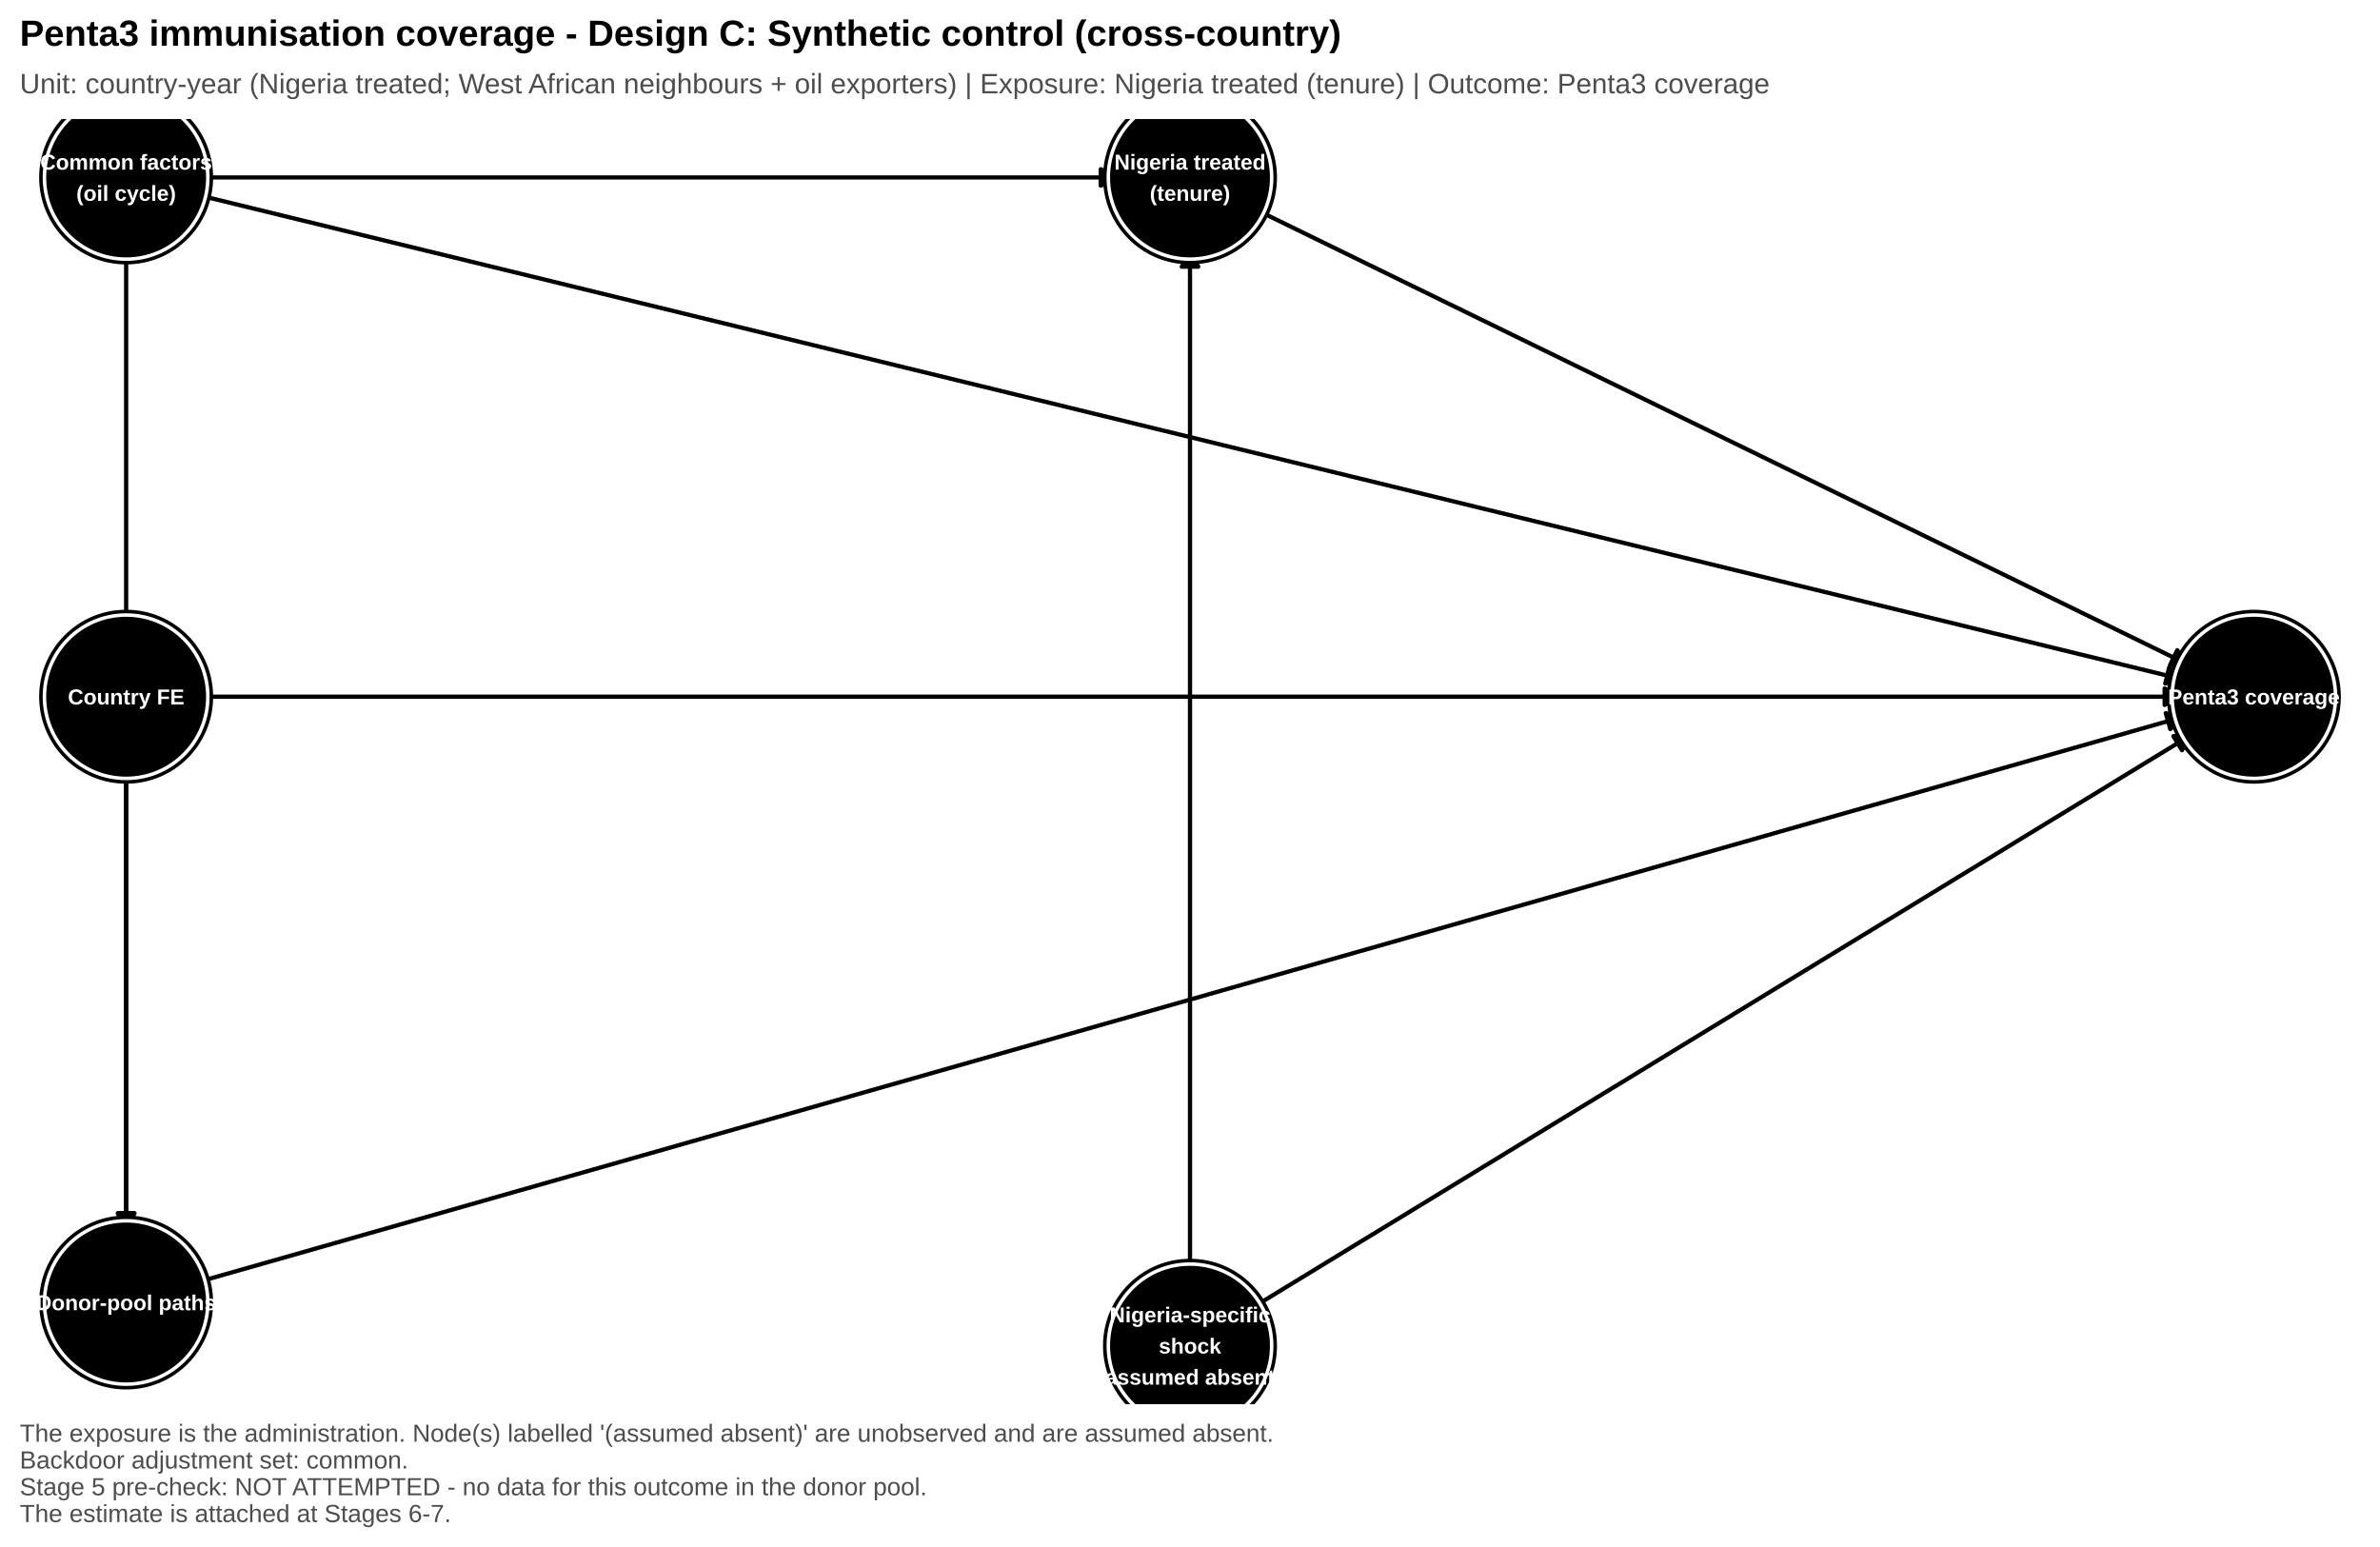
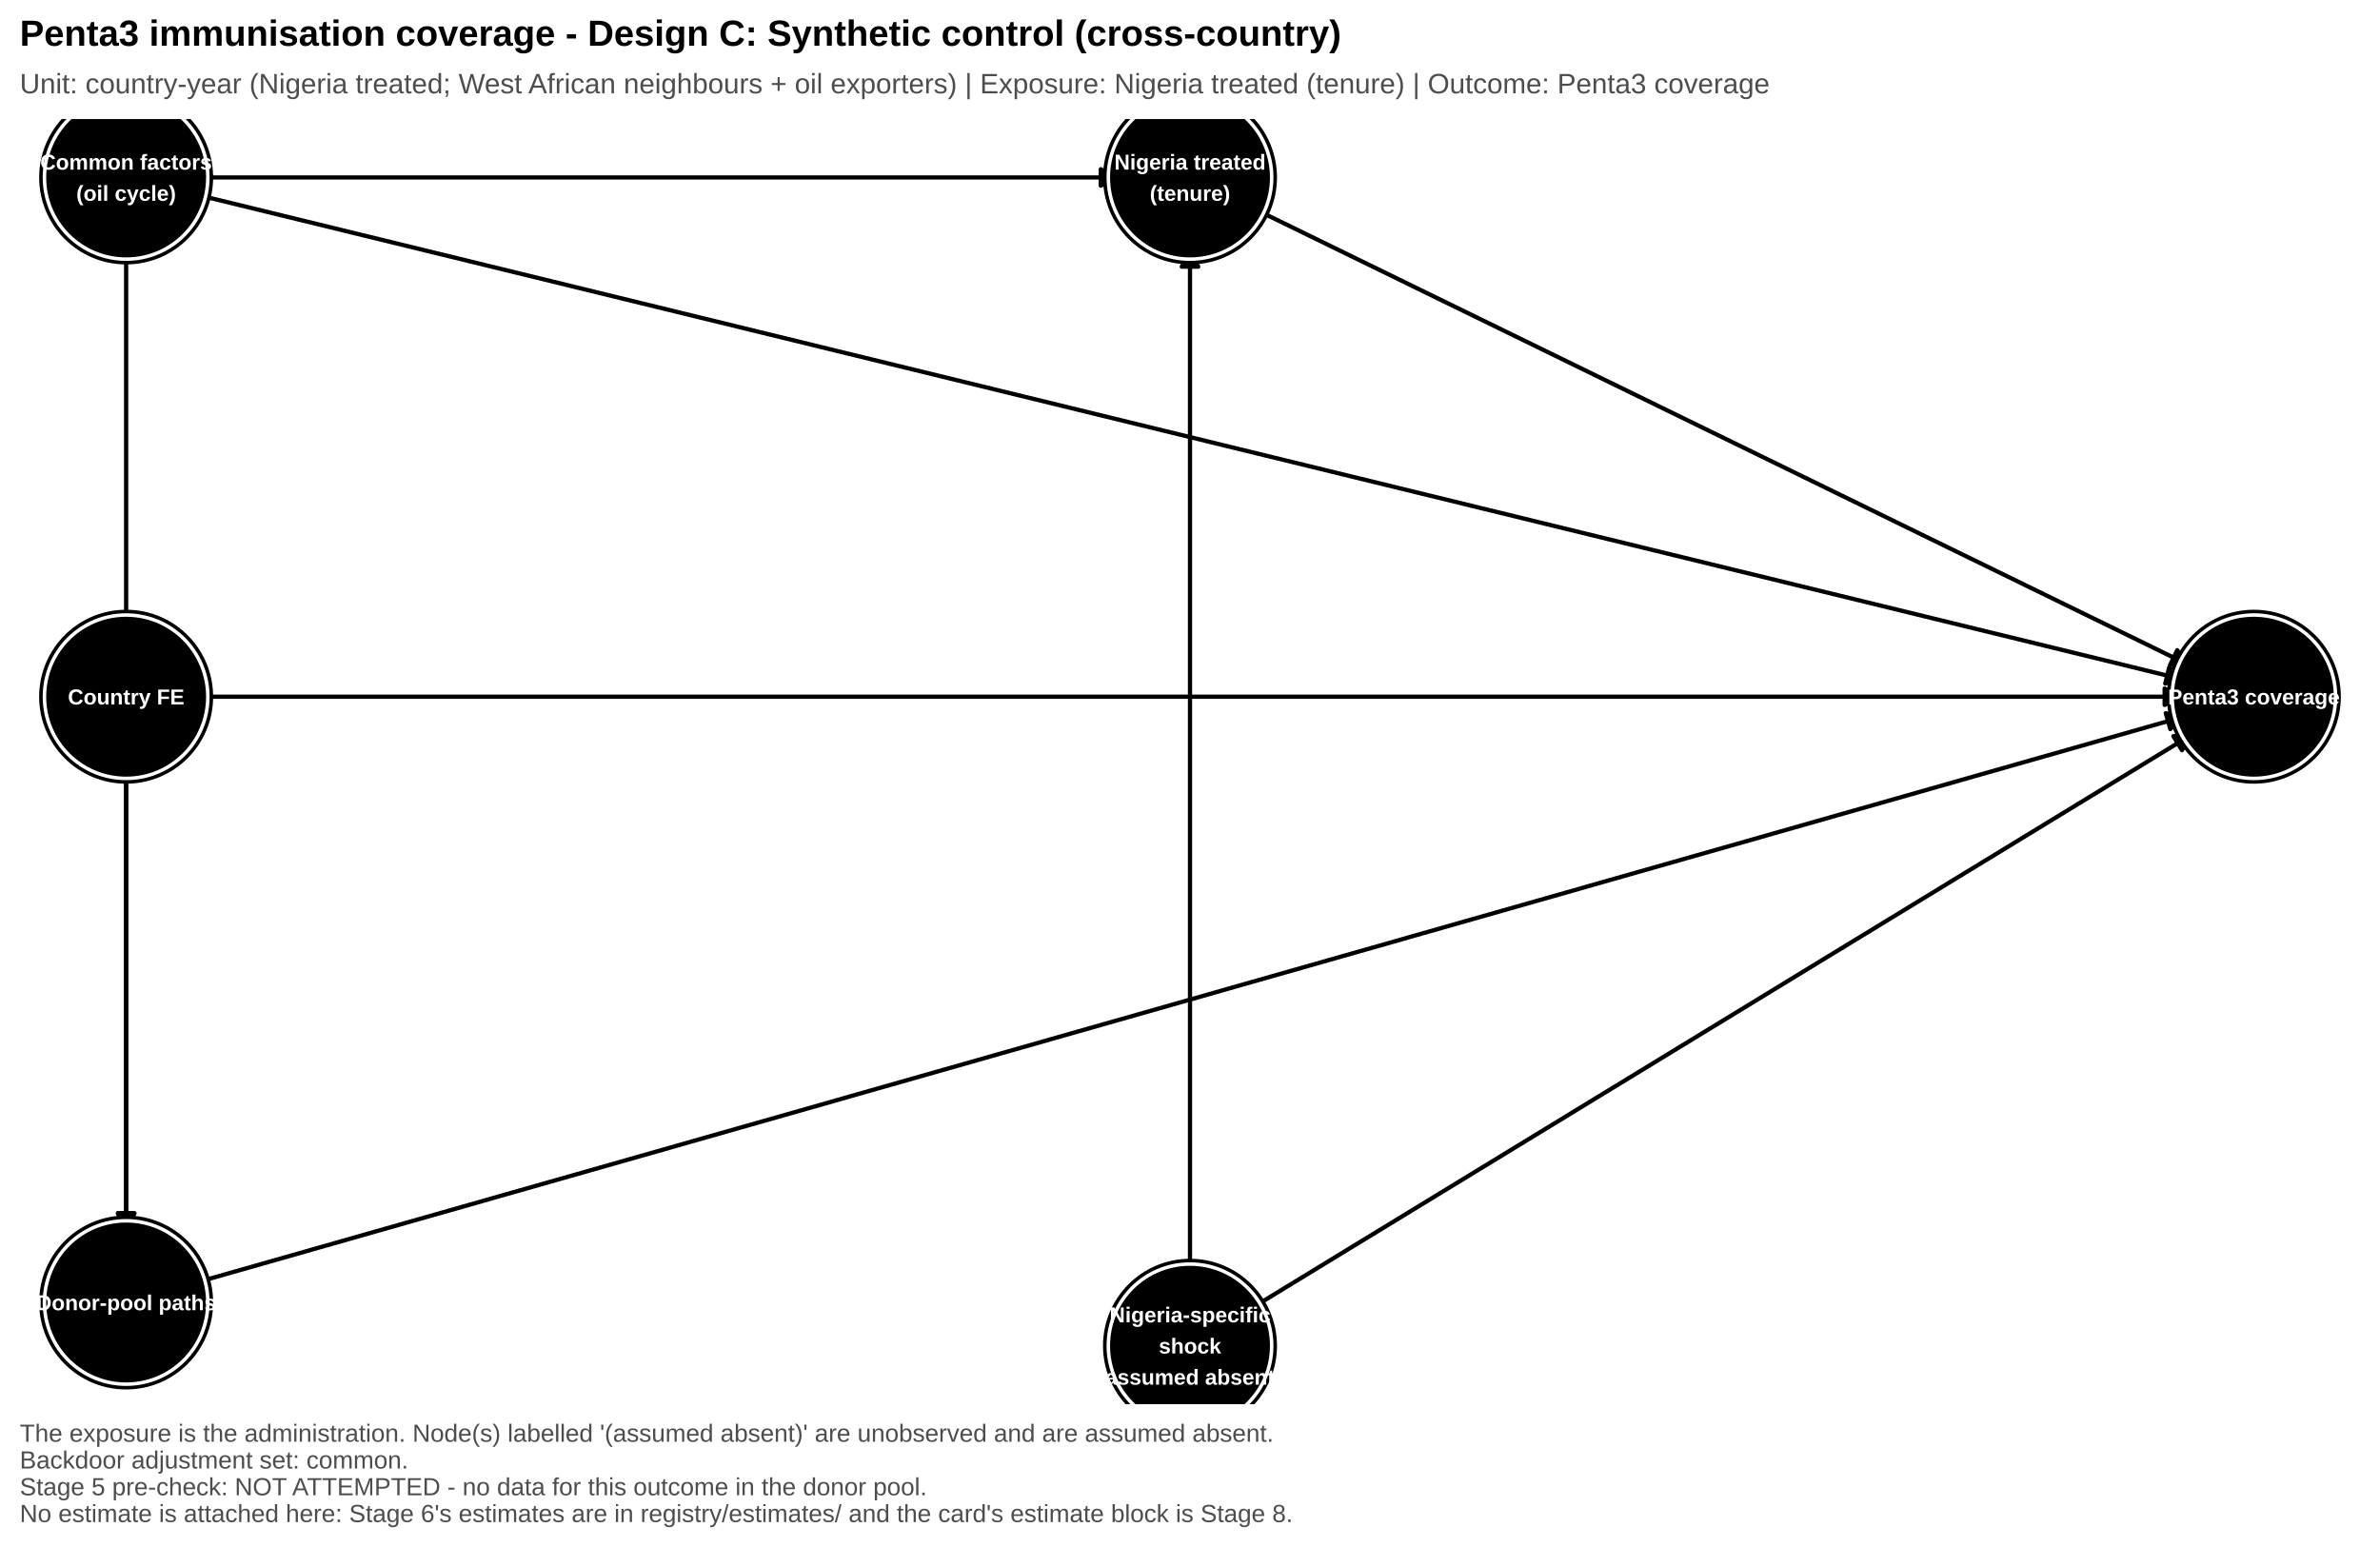
<svg xmlns="http://www.w3.org/2000/svg" width="720.00pt" height="468.00pt" viewBox="0 0 720.00 468.00">
  <g class="svglite">
    <defs>
      <style type="text/css">
    .svglite line, .svglite polyline, .svglite polygon, .svglite path, .svglite rect, .svglite circle {
      fill: none;
      stroke: #000000;
      stroke-linecap: round;
      stroke-linejoin: round;
      stroke-miterlimit: 10.00;
    }
    .svglite text {
      white-space: pre;
    }
    .svglite g.glyphgroup path {
      fill: inherit;
      stroke: none;
    }
  </style>
    </defs>
    <rect width="100%" height="100%" style="stroke: none; fill: #FFFFFF;" />
    <defs>
      <clipPath id="cpMC4wMHw3MjAuMDB8MC4wMHw0NjguMDA=">
        <rect x="0.00" y="0.00" width="720.00" height="468.00" />
      </clipPath>
    </defs>
    <g clip-path="url(#cpMC4wMHw3MjAuMDB8MC4wMHw0NjguMDA=)">
      <rect x="0.00" y="-0" width="720.00" height="468.00" style="stroke-width: 1.16; stroke: none; fill: #FFFFFF;" />
    </g>
    <defs>
      <clipPath id="cpNS45OHw3MTQuMDJ8MzYuMDF8NDI0Ljgw">
        <rect x="5.98" y="36.01" width="708.04" height="388.78" />
      </clipPath>
    </defs>
    <g clip-path="url(#cpNS45OHw3MTQuMDJ8MzYuMDF8NDI0Ljgw)">
      <polyline points="60.19,59.06 64.17,60.03 70.67,61.62 77.17,63.20 83.67,64.79 90.18,66.38 96.68,67.96 103.18,69.55 109.68,71.14 116.18,72.72 122.68,74.31 129.19,75.90 135.69,77.48 142.19,79.07 148.69,80.66 155.19,82.24 161.70,83.83 168.20,85.42 174.70,87.01 181.20,88.59 187.70,90.18 194.20,91.77 200.71,93.35 207.21,94.94 213.71,96.53 220.21,98.11 226.71,99.70 233.22,101.29 239.72,102.87 246.22,104.46 252.72,106.05 259.22,107.63 265.72,109.22 272.23,110.81 278.73,112.39 285.23,113.98 291.73,115.57 298.23,117.15 304.73,118.74 311.24,120.33 317.74,121.91 324.24,123.50 330.74,125.09 337.24,126.67 343.75,128.26 350.25,129.85 356.75,131.43 363.25,133.02 369.75,134.61 376.25,136.19 382.76,137.78 389.26,139.37 395.76,140.95 402.26,142.54 408.76,144.13 415.27,145.71 421.77,147.30 428.27,148.89 434.77,150.47 441.27,152.06 447.77,153.65 454.28,155.23 460.78,156.82 467.28,158.41 473.78,159.99 480.28,161.58 486.78,163.17 493.29,164.75 499.79,166.34 506.29,167.93 512.79,169.51 519.29,171.10 525.80,172.69 532.30,174.27 538.80,175.86 545.30,177.45 551.80,179.03 558.30,180.62 564.81,182.21 571.31,183.79 577.81,185.38 584.31,186.97 590.81,188.55 597.32,190.14 603.82,191.73 610.32,193.31 616.82,194.90 623.32,196.49 629.82,198.08 636.33,199.66 642.83,201.25 649.33,202.84 655.83,204.42 659.81,205.39 " style="stroke-width: 1.28; stroke-linecap: butt;" />
      <polygon points="655.03,206.79 659.81,205.39 656.21,201.95 " style="stroke-width: 1.28; stroke-linecap: butt; fill: #000000;" />
      <polyline points="38.16,76.36 38.16,77.75 38.16,81.19 38.16,84.62 38.16,88.06 38.16,91.50 38.16,94.94 38.16,98.38 38.16,101.81 38.16,105.25 38.16,108.69 38.16,112.13 38.16,115.57 38.16,119.00 38.16,122.44 38.16,125.88 38.16,129.32 38.16,132.76 38.16,136.19 38.16,139.63 38.16,143.07 38.16,146.51 38.16,149.94 38.16,153.38 38.16,156.82 38.16,160.26 38.16,163.70 38.16,167.13 38.16,170.57 38.16,174.01 38.16,177.45 38.16,180.89 38.16,184.32 38.16,187.76 38.16,191.20 38.16,194.64 38.16,198.08 38.16,201.51 38.16,204.95 38.16,208.39 38.16,211.83 38.16,215.26 38.16,218.70 38.16,222.14 38.16,225.58 38.16,229.02 38.16,232.45 38.16,235.89 38.16,239.33 38.16,242.77 38.16,246.21 38.16,249.64 38.16,253.08 38.16,256.52 38.16,259.96 38.16,263.39 38.16,266.83 38.16,270.27 38.16,273.71 38.16,277.15 38.16,280.58 38.16,284.02 38.16,287.46 38.16,290.90 38.16,294.34 38.16,297.77 38.16,301.21 38.16,304.65 38.16,308.09 38.16,311.53 38.16,314.96 38.16,318.40 38.16,321.84 38.16,325.28 38.16,328.71 38.16,332.15 38.16,335.59 38.16,339.03 38.16,342.47 38.16,345.90 38.16,349.34 38.16,352.78 38.16,356.22 38.16,359.66 38.16,363.09 38.16,366.53 38.16,369.97 38.16,371.36 " style="stroke-width: 1.28; stroke-linecap: butt;" />
      <polygon points="35.67,367.04 38.16,371.36 40.65,367.04 " style="stroke-width: 1.28; stroke-linecap: butt; fill: #000000;" />
      <polyline points="60.84,53.68 60.92,53.68 64.17,53.68 67.42,53.68 70.67,53.68 73.92,53.68 77.17,53.68 80.42,53.68 83.67,53.68 86.92,53.68 90.18,53.68 93.43,53.68 96.68,53.68 99.93,53.68 103.18,53.68 106.43,53.68 109.68,53.68 112.93,53.68 116.18,53.68 119.43,53.68 122.68,53.68 125.94,53.68 129.19,53.68 132.44,53.68 135.69,53.68 138.94,53.68 142.19,53.68 145.44,53.68 148.69,53.68 151.94,53.68 155.19,53.68 158.44,53.68 161.70,53.68 164.95,53.68 168.20,53.68 171.45,53.68 174.70,53.68 177.95,53.68 181.20,53.68 184.45,53.68 187.70,53.68 190.95,53.68 194.20,53.68 197.46,53.68 200.71,53.68 203.96,53.68 207.21,53.68 210.46,53.68 213.71,53.68 216.96,53.68 220.21,53.68 223.46,53.68 226.71,53.68 229.96,53.68 233.22,53.68 236.47,53.68 239.72,53.68 242.97,53.68 246.22,53.68 249.47,53.68 252.72,53.68 255.97,53.68 259.22,53.68 262.47,53.68 265.72,53.68 268.97,53.68 272.23,53.68 275.48,53.68 278.73,53.68 281.98,53.68 285.23,53.68 288.48,53.68 291.73,53.68 294.98,53.68 298.23,53.68 301.48,53.68 304.73,53.68 307.99,53.68 311.24,53.68 314.49,53.68 317.74,53.68 320.99,53.68 324.24,53.68 327.49,53.68 330.74,53.68 333.99,53.68 337.24,53.68 337.32,53.68 " style="stroke-width: 1.28; stroke-linecap: butt;" />
      <polygon points="333.01,56.17 337.32,53.68 333.01,51.19 " style="stroke-width: 1.28; stroke-linecap: butt; fill: #000000;" />
      <polyline points="60.84,210.77 64.17,210.77 70.67,210.77 77.17,210.77 83.67,210.77 90.18,210.77 96.68,210.77 103.18,210.77 109.68,210.77 116.18,210.77 122.68,210.77 129.19,210.77 135.69,210.77 142.19,210.77 148.69,210.77 155.19,210.77 161.70,210.77 168.20,210.77 174.70,210.77 181.20,210.77 187.70,210.77 194.20,210.77 200.71,210.77 207.21,210.77 213.71,210.77 220.21,210.77 226.71,210.77 233.22,210.77 239.72,210.77 246.22,210.77 252.72,210.77 259.22,210.77 265.72,210.77 272.23,210.77 278.73,210.77 285.23,210.77 291.73,210.77 298.23,210.77 304.73,210.77 311.24,210.77 317.74,210.77 324.24,210.77 330.74,210.77 337.24,210.77 343.75,210.77 350.25,210.77 356.75,210.77 363.25,210.77 369.75,210.77 376.25,210.77 382.76,210.77 389.26,210.77 395.76,210.77 402.26,210.77 408.76,210.77 415.27,210.77 421.77,210.77 428.27,210.77 434.77,210.77 441.27,210.77 447.77,210.77 454.28,210.77 460.78,210.77 467.28,210.77 473.78,210.77 480.28,210.77 486.78,210.77 493.29,210.77 499.79,210.77 506.29,210.77 512.79,210.77 519.29,210.77 525.80,210.77 532.30,210.77 538.80,210.77 545.30,210.77 551.80,210.77 558.30,210.77 564.81,210.77 571.31,210.77 577.81,210.77 584.31,210.77 590.81,210.77 597.32,210.77 603.82,210.77 610.32,210.77 616.82,210.77 623.32,210.77 629.82,210.77 636.33,210.77 642.83,210.77 649.33,210.77 655.83,210.77 659.16,210.77 " style="stroke-width: 1.28; stroke-linecap: butt;" />
      <polygon points="654.85,213.26 659.16,210.77 654.85,208.28 " style="stroke-width: 1.28; stroke-linecap: butt; fill: #000000;" />
      <polyline points="38.16,233.45 38.16,234.83 38.16,236.69 38.16,238.54 38.16,240.39 38.16,242.24 38.16,244.09 38.16,245.94 38.16,247.79 38.16,249.64 38.16,251.49 38.16,253.35 38.16,255.20 38.16,257.05 38.16,258.90 38.16,260.75 38.16,262.60 38.16,264.45 38.16,266.30 38.16,268.15 38.16,270.01 38.16,271.86 38.16,273.71 38.16,275.56 38.16,277.41 38.16,279.26 38.16,281.11 38.16,282.96 38.16,284.82 38.16,286.67 38.16,288.52 38.16,290.37 38.16,292.22 38.16,294.07 38.16,295.92 38.16,297.77 38.16,299.62 38.16,301.48 38.16,303.33 38.16,305.18 38.16,307.03 38.16,308.88 38.16,310.73 38.16,312.58 38.16,314.43 38.16,316.29 38.16,318.14 38.16,319.99 38.16,321.84 38.16,323.69 38.16,325.54 38.16,327.39 38.16,329.24 38.16,331.09 38.16,332.95 38.16,334.80 38.16,336.65 38.16,338.50 38.16,340.35 38.16,342.20 38.16,344.05 38.16,345.90 38.16,347.76 38.16,349.61 38.16,351.46 38.16,353.31 38.16,355.16 38.16,357.01 38.16,358.86 38.16,360.71 38.16,362.56 38.16,364.42 38.16,366.27 38.16,368.12 38.16,369.97 38.16,371.36 " style="stroke-width: 1.28; stroke-linecap: butt;" />
      <polygon points="35.67,367.04 38.16,371.36 40.65,367.04 " style="stroke-width: 1.28; stroke-linecap: butt; fill: #000000;" />
      <polyline points="59.97,387.82 64.17,386.63 70.67,384.78 77.17,382.93 83.67,381.08 90.18,379.23 96.68,377.37 103.18,375.52 109.68,373.67 116.18,371.82 122.68,369.97 129.19,368.12 135.69,366.27 142.19,364.42 148.69,362.56 155.19,360.71 161.70,358.86 168.20,357.01 174.70,355.16 181.20,353.31 187.70,351.46 194.20,349.61 200.71,347.76 207.21,345.90 213.71,344.05 220.21,342.20 226.71,340.35 233.22,338.50 239.72,336.65 246.22,334.80 252.72,332.95 259.22,331.09 265.72,329.24 272.23,327.39 278.73,325.54 285.23,323.69 291.73,321.84 298.23,319.99 304.73,318.14 311.24,316.29 317.74,314.43 324.24,312.58 330.74,310.73 337.24,308.88 343.75,307.03 350.25,305.18 356.75,303.33 363.25,301.48 369.75,299.62 376.25,297.77 382.76,295.92 389.26,294.07 395.76,292.22 402.26,290.37 408.76,288.52 415.27,286.67 421.77,284.82 428.27,282.96 434.77,281.11 441.27,279.26 447.77,277.41 454.28,275.56 460.78,273.71 467.28,271.86 473.78,270.01 480.28,268.15 486.78,266.30 493.29,264.45 499.79,262.60 506.29,260.75 512.79,258.90 519.29,257.05 525.80,255.20 532.30,253.35 538.80,251.49 545.30,249.64 551.80,247.79 558.30,245.94 564.81,244.09 571.31,242.24 577.81,240.39 584.31,238.54 590.81,236.69 597.32,234.83 603.82,232.98 610.32,231.13 616.82,229.28 623.32,227.43 629.82,225.58 636.33,223.73 642.83,221.88 649.33,220.02 655.83,218.17 660.03,216.98 " style="stroke-width: 1.28; stroke-linecap: butt;" />
      <polygon points="656.56,220.56 660.03,216.98 655.20,215.76 " style="stroke-width: 1.28; stroke-linecap: butt; fill: #000000;" />
      <polyline points="380.38,63.63 382.76,64.79 386.01,66.38 389.26,67.96 392.51,69.55 395.76,71.14 399.01,72.72 402.26,74.31 405.51,75.90 408.76,77.48 412.01,79.07 415.27,80.66 418.52,82.24 421.77,83.83 425.02,85.42 428.27,87.01 431.52,88.59 434.77,90.18 438.02,91.77 441.27,93.35 444.52,94.94 447.77,96.53 451.03,98.11 454.28,99.70 457.53,101.29 460.78,102.87 464.03,104.46 467.28,106.05 470.53,107.63 473.78,109.22 477.03,110.81 480.28,112.39 483.53,113.98 486.78,115.57 490.04,117.15 493.29,118.74 496.54,120.33 499.79,121.91 503.04,123.50 506.29,125.09 509.54,126.67 512.79,128.26 516.04,129.85 519.29,131.43 522.54,133.02 525.80,134.61 529.05,136.19 532.30,137.78 535.55,139.37 538.80,140.95 542.05,142.54 545.30,144.13 548.55,145.71 551.80,147.30 555.05,148.89 558.30,150.47 561.56,152.06 564.81,153.65 568.06,155.23 571.31,156.82 574.56,158.41 577.81,159.99 581.06,161.58 584.31,163.17 587.56,164.75 590.81,166.34 594.06,167.93 597.32,169.51 600.57,171.10 603.82,172.69 607.07,174.27 610.32,175.86 613.57,177.45 616.82,179.03 620.07,180.62 623.32,182.21 626.57,183.79 629.82,185.38 633.08,186.97 636.33,188.55 639.58,190.14 642.83,191.73 646.08,193.31 649.33,194.90 652.58,196.49 655.83,198.08 659.08,199.66 661.46,200.82 " style="stroke-width: 1.28; stroke-linecap: butt;" />
      <polygon points="656.49,201.17 661.46,200.82 658.67,196.69 " style="stroke-width: 1.28; stroke-linecap: butt; fill: #000000;" />
      <polyline points="379.36,395.31 379.51,395.22 382.76,393.24 386.01,391.26 389.26,389.27 392.51,387.29 395.76,385.31 399.01,383.32 402.26,381.34 405.51,379.36 408.76,377.37 412.01,375.39 415.27,373.41 418.52,371.42 421.77,369.44 425.02,367.46 428.27,365.47 431.52,363.49 434.77,361.51 438.02,359.52 441.27,357.54 444.52,355.56 447.77,353.57 451.03,351.59 454.28,349.61 457.53,347.62 460.78,345.64 464.03,343.66 467.28,341.67 470.53,339.69 473.78,337.71 477.03,335.72 480.28,333.74 483.53,331.76 486.78,329.77 490.04,327.79 493.29,325.81 496.54,323.82 499.79,321.84 503.04,319.86 506.29,317.87 509.54,315.89 512.79,313.91 516.04,311.92 519.29,309.94 522.54,307.96 525.80,305.97 529.05,303.99 532.30,302.00 535.55,300.02 538.80,298.04 542.05,296.05 545.30,294.07 548.55,292.09 551.80,290.10 555.05,288.12 558.30,286.14 561.56,284.15 564.81,282.17 568.06,280.19 571.31,278.20 574.56,276.22 577.81,274.24 581.06,272.25 584.31,270.27 587.56,268.29 590.81,266.30 594.06,264.32 597.32,262.34 600.57,260.35 603.82,258.37 607.07,256.39 610.32,254.40 613.57,252.42 616.82,250.44 620.07,248.45 623.32,246.47 626.57,244.49 629.82,242.50 633.08,240.52 636.33,238.54 639.58,236.55 642.83,234.57 646.08,232.59 649.33,230.60 652.58,228.62 655.83,226.64 659.08,224.65 662.33,222.67 662.48,222.58 " style="stroke-width: 1.28; stroke-linecap: butt;" />
      <polygon points="660.09,226.95 662.48,222.58 657.50,222.70 " style="stroke-width: 1.28; stroke-linecap: butt; fill: #000000;" />
      <polyline points="360.00,384.45 360.00,382.13 360.00,378.56 360.00,374.99 360.00,371.42 360.00,367.85 360.00,364.28 360.00,360.71 360.00,357.14 360.00,353.57 360.00,350.00 360.00,346.43 360.00,342.86 360.00,339.29 360.00,335.72 360.00,332.15 360.00,328.58 360.00,325.01 360.00,321.44 360.00,317.87 360.00,314.30 360.00,310.73 360.00,307.16 360.00,303.59 360.00,300.02 360.00,296.45 360.00,292.88 360.00,289.31 360.00,285.74 360.00,282.17 360.00,278.60 360.00,275.03 360.00,271.46 360.00,267.89 360.00,264.32 360.00,260.75 360.00,257.18 360.00,253.61 360.00,250.04 360.00,246.47 360.00,242.90 360.00,239.33 360.00,235.76 360.00,232.19 360.00,228.62 360.00,225.05 360.00,221.48 360.00,217.91 360.00,214.34 360.00,210.77 360.00,207.20 360.00,203.63 360.00,200.06 360.00,196.49 360.00,192.92 360.00,189.35 360.00,185.78 360.00,182.21 360.00,178.64 360.00,175.07 360.00,171.50 360.00,167.93 360.00,164.36 360.00,160.79 360.00,157.22 360.00,153.65 360.00,150.08 360.00,146.51 360.00,142.94 360.00,139.37 360.00,135.80 360.00,132.23 360.00,128.66 360.00,125.09 360.00,121.52 360.00,117.95 360.00,114.38 360.00,110.81 360.00,107.24 360.00,103.67 360.00,100.10 360.00,96.53 360.00,92.96 360.00,89.39 360.00,85.81 360.00,82.24 360.00,78.67 360.00,76.36 " style="stroke-width: 1.28; stroke-linecap: butt;" />
      <polygon points="362.49,80.68 360.00,76.36 357.51,80.68 " style="stroke-width: 1.28; stroke-linecap: butt; fill: #000000;" />
      <circle cx="681.84" cy="210.77" r="25.96" style="stroke-width: 0.71; fill: #000000;" />
      <circle cx="38.16" cy="53.68" r="25.96" style="stroke-width: 0.71; fill: #000000;" />
      <circle cx="38.16" cy="210.77" r="25.96" style="stroke-width: 0.71; fill: #000000;" />
      <circle cx="38.16" cy="394.03" r="25.96" style="stroke-width: 0.71; fill: #000000;" />
      <circle cx="360.00" cy="53.68" r="25.96" style="stroke-width: 0.71; fill: #000000;" />
      <circle cx="360.00" cy="407.12" r="25.96" style="stroke-width: 0.71; fill: #000000;" />
      <circle cx="681.84" cy="210.77" r="24.89" style="stroke-width: 0.71; stroke: #FFFFFF; fill: #FFFFFF;" />
      <circle cx="38.16" cy="53.68" r="24.89" style="stroke-width: 0.71; stroke: #FFFFFF; fill: #FFFFFF;" />
      <circle cx="38.16" cy="210.77" r="24.89" style="stroke-width: 0.71; stroke: #FFFFFF; fill: #FFFFFF;" />
      <circle cx="38.16" cy="394.03" r="24.89" style="stroke-width: 0.71; stroke: #FFFFFF; fill: #FFFFFF;" />
      <circle cx="360.00" cy="53.68" r="24.89" style="stroke-width: 0.71; stroke: #FFFFFF; fill: #FFFFFF;" />
      <circle cx="360.00" cy="407.12" r="24.89" style="stroke-width: 0.71; stroke: #FFFFFF; fill: #FFFFFF;" />
      <circle cx="681.84" cy="210.77" r="23.83" style="stroke-width: 0.71; fill: #000000;" />
      <circle cx="38.16" cy="53.68" r="23.83" style="stroke-width: 0.71; fill: #000000;" />
      <circle cx="38.16" cy="210.77" r="23.83" style="stroke-width: 0.71; fill: #000000;" />
      <circle cx="38.16" cy="394.03" r="23.83" style="stroke-width: 0.71; fill: #000000;" />
      <circle cx="360.00" cy="53.68" r="23.83" style="stroke-width: 0.71; fill: #000000;" />
      <circle cx="360.00" cy="407.12" r="23.83" style="stroke-width: 0.71; fill: #000000;" />
      <text x="681.84" y="213.11" text-anchor="middle" style="font-size: 6.54px; font-weight: bold;fill: #FFFFFF; font-family: &quot;Arial&quot;;" textLength="51.84px" lengthAdjust="spacingAndGlyphs">Penta3 coverage</text>
      <text x="38.16" y="51.31" text-anchor="middle" style="font-size: 6.54px; font-weight: bold;fill: #FFFFFF; font-family: &quot;Arial&quot;;" textLength="51.86px" lengthAdjust="spacingAndGlyphs">Common factors</text>
      <text x="38.16" y="60.74" text-anchor="middle" style="font-size: 6.54px; font-weight: bold;fill: #FFFFFF; font-family: &quot;Arial&quot;;" textLength="30.08px" lengthAdjust="spacingAndGlyphs">(oil cycle)</text>
      <text x="38.16" y="213.11" text-anchor="middle" style="font-size: 6.54px; font-weight: bold;fill: #FFFFFF; font-family: &quot;Arial&quot;;" textLength="35.17px" lengthAdjust="spacingAndGlyphs">Country FE</text>
      <text x="38.16" y="396.37" text-anchor="middle" style="font-size: 6.54px; font-weight: bold;fill: #FFFFFF; font-family: &quot;Arial&quot;;" textLength="54.36px" lengthAdjust="spacingAndGlyphs">Donor-pool paths</text>
      <text x="360.00" y="51.31" text-anchor="middle" style="font-size: 6.54px; font-weight: bold;fill: #FFFFFF; font-family: &quot;Arial&quot;;" textLength="45.69px" lengthAdjust="spacingAndGlyphs">Nigeria treated</text>
      <text x="360.00" y="60.74" text-anchor="middle" style="font-size: 6.54px; font-weight: bold;fill: #FFFFFF; font-family: &quot;Arial&quot;;" textLength="24.28px" lengthAdjust="spacingAndGlyphs">(tenure)</text>
      <text x="360.00" y="400.04" text-anchor="middle" style="font-size: 6.54px; font-weight: bold;fill: #FFFFFF; font-family: &quot;Arial&quot;;" textLength="48.58px" lengthAdjust="spacingAndGlyphs">Nigeria-specific</text>
      <text x="360.00" y="409.46" text-anchor="middle" style="font-size: 6.54px; font-weight: bold;fill: #FFFFFF; font-family: &quot;Arial&quot;;" textLength="18.84px" lengthAdjust="spacingAndGlyphs">shock</text>
      <text x="360.00" y="418.89" text-anchor="middle" style="font-size: 6.54px; font-weight: bold;fill: #FFFFFF; font-family: &quot;Arial&quot;;" textLength="55.45px" lengthAdjust="spacingAndGlyphs">(assumed absent)</text>
    </g>
    <g clip-path="url(#cpMC4wMHw3MjAuMDB8MC4wMHw0NjguMDA=)">
      <text x="5.98" y="28.24" style="font-size: 8.50px;fill: #4D4D4D; font-family: &quot;Arial&quot;;" textLength="539.11px" lengthAdjust="spacingAndGlyphs">Unit: country-year (Nigeria treated; West African neighbours + oil exporters)  |  Exposure: Nigeria treated (tenure)  |  Outcome: Penta3 coverage</text>
      <text x="5.98" y="13.85" style="font-size: 11.00px; font-weight: bold; font-family: &quot;Arial&quot;;" textLength="399.91px" lengthAdjust="spacingAndGlyphs">Penta3 immunisation coverage - Design C: Synthetic control (cross-country)</text>
      <text x="5.98" y="436.15" style="font-size: 7.50px;fill: #4D4D4D; font-family: &quot;Arial&quot;;" textLength="379.33px" lengthAdjust="spacingAndGlyphs">The exposure is the administration. Node(s) labelled '(assumed absent)' are unobserved and are assumed absent.</text>
      <text x="5.98" y="444.25" style="font-size: 7.50px;fill: #4D4D4D; font-family: &quot;Arial&quot;;" textLength="117.53px" lengthAdjust="spacingAndGlyphs">Backdoor adjustment set: common.</text>
      <text x="5.98" y="452.35" style="font-size: 7.50px;fill: #4D4D4D; font-family: &quot;Arial&quot;;" textLength="274.34px" lengthAdjust="spacingAndGlyphs">Stage 5 pre-check: NOT ATTEMPTED - no data for this outcome in the donor pool.</text>
-       <text x="5.98" y="460.45" style="font-size: 7.50px;fill: #4D4D4D; font-family: &quot;Arial&quot;;" textLength="130.44px" lengthAdjust="spacingAndGlyphs">The estimate is attached at Stages 6-7.</text>
+       <text x="5.98" y="460.45" style="font-size: 7.50px;fill: #4D4D4D; font-family: &quot;Arial&quot;;" textLength="385.05px" lengthAdjust="spacingAndGlyphs">No estimate is attached here: Stage 6's estimates are in registry/estimates/ and the card's estimate block is Stage 8.</text>
    </g>
  </g>
</svg>
